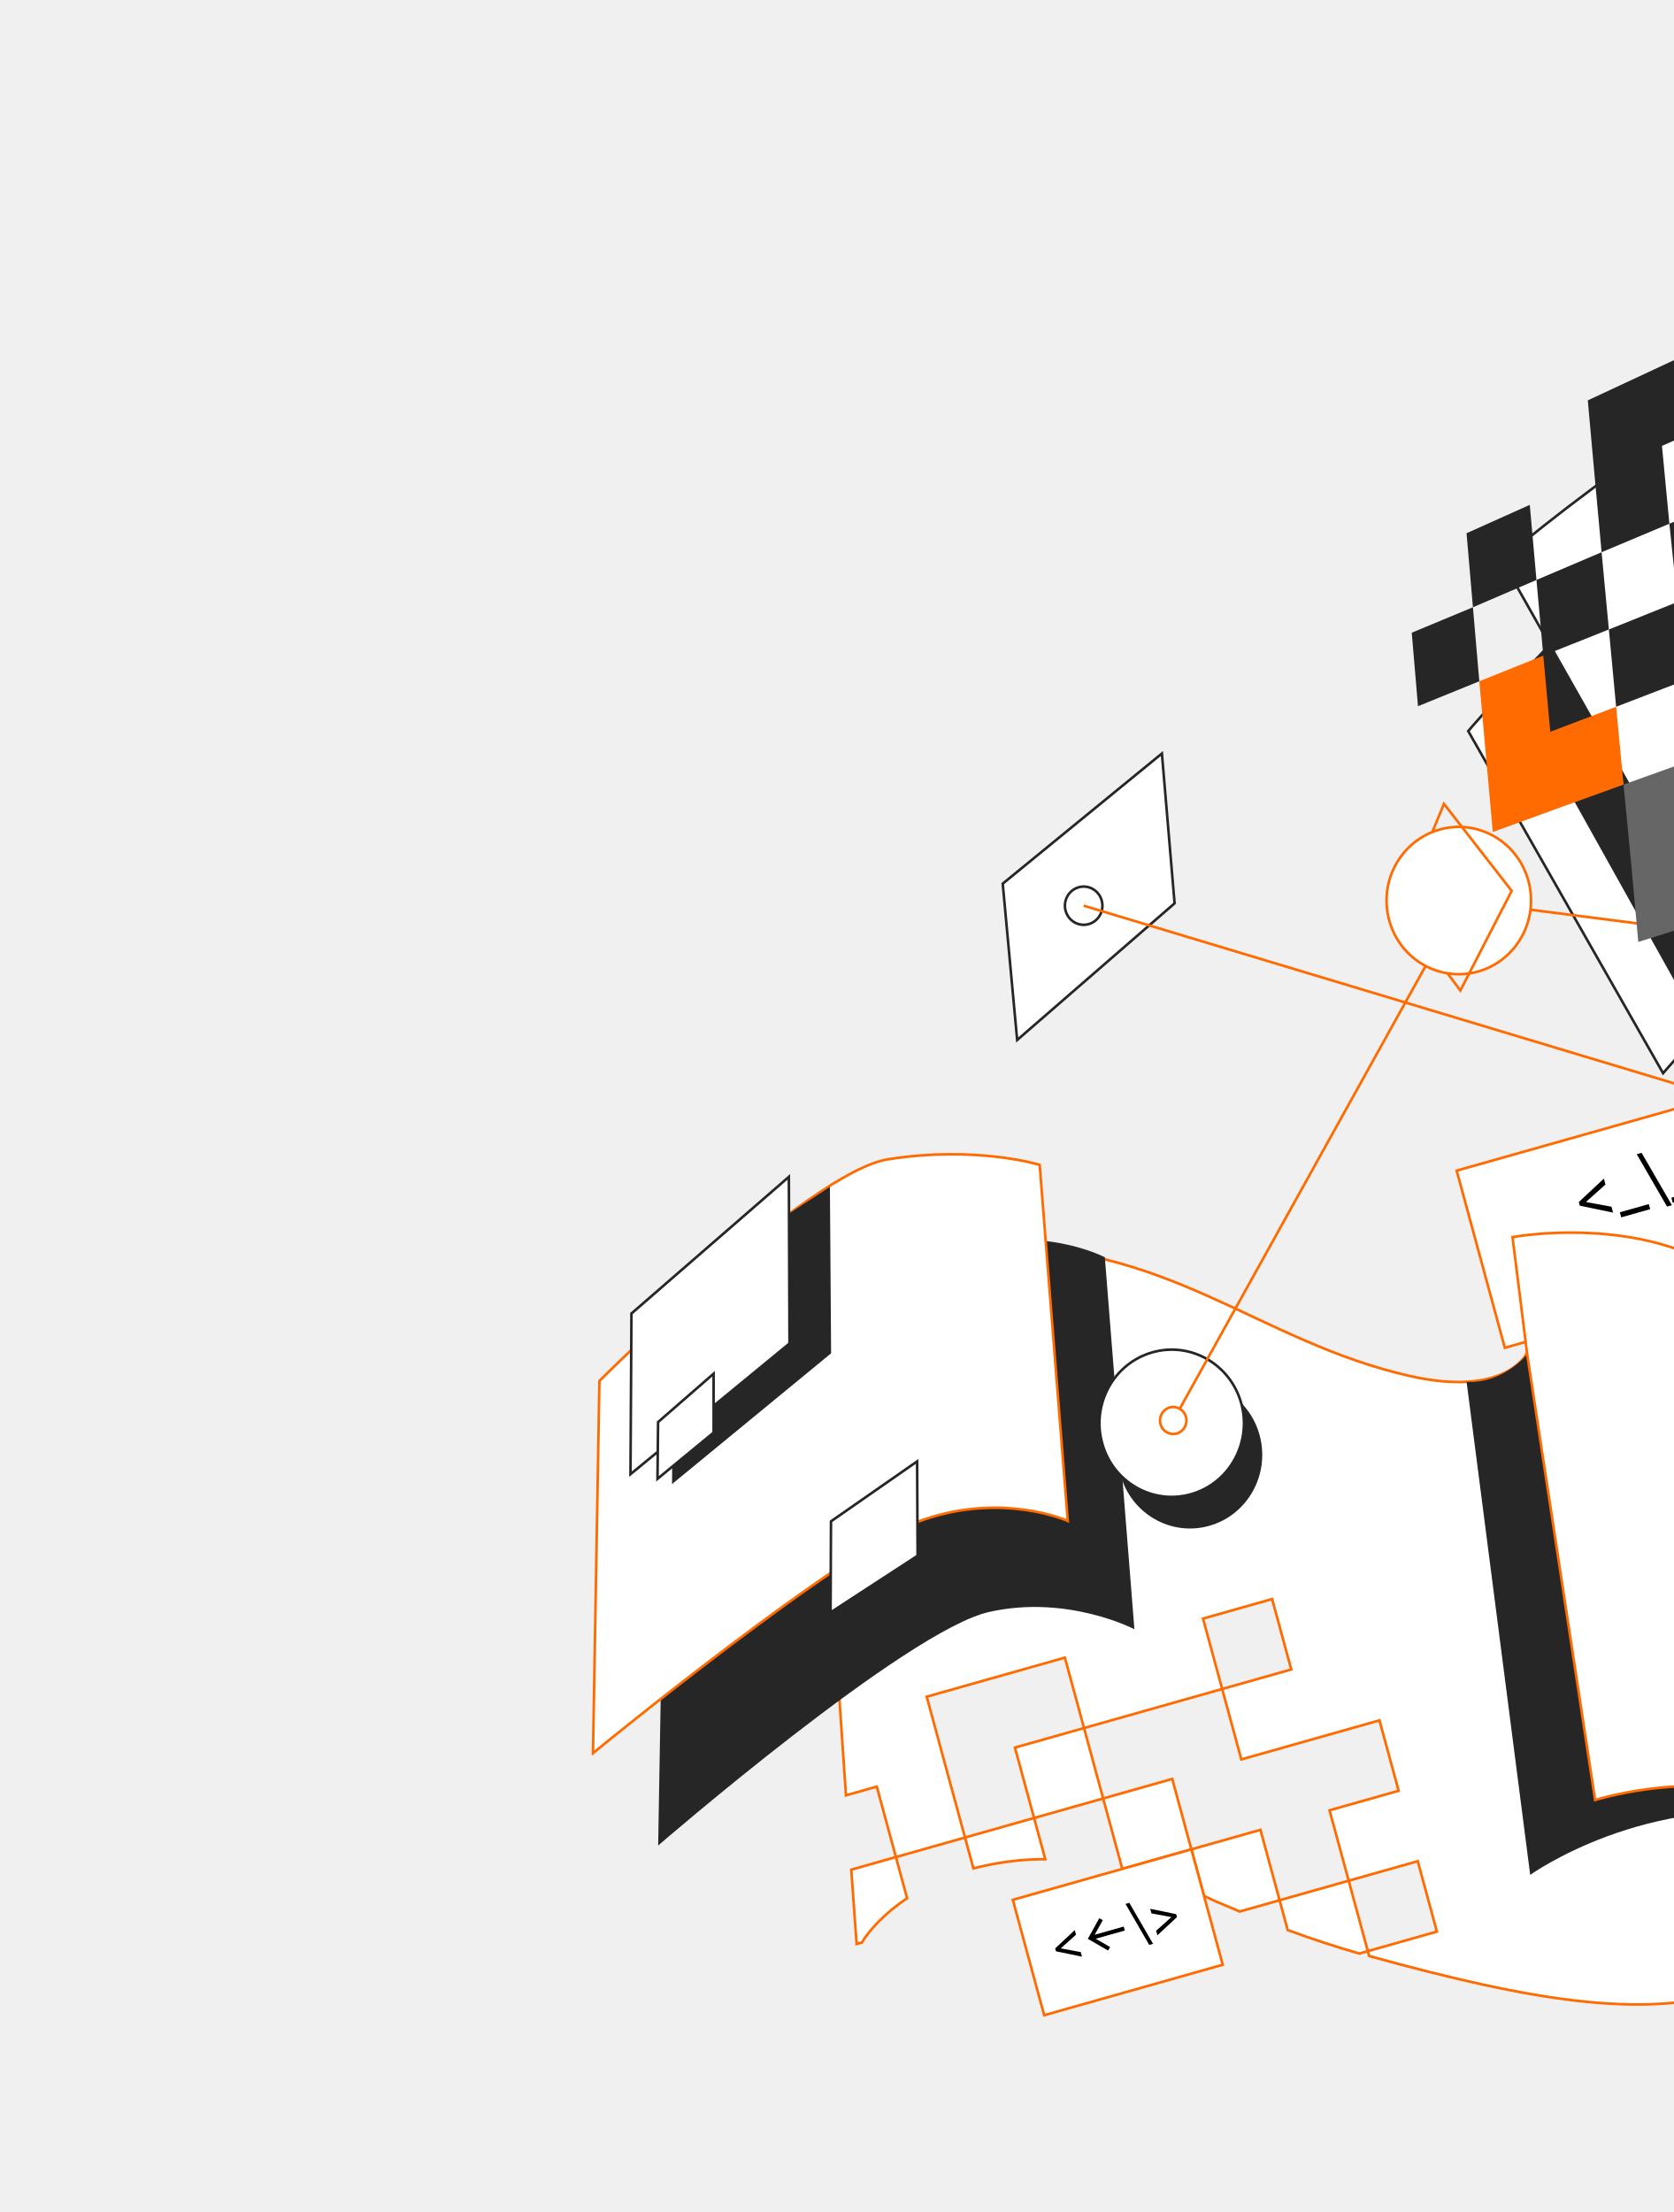
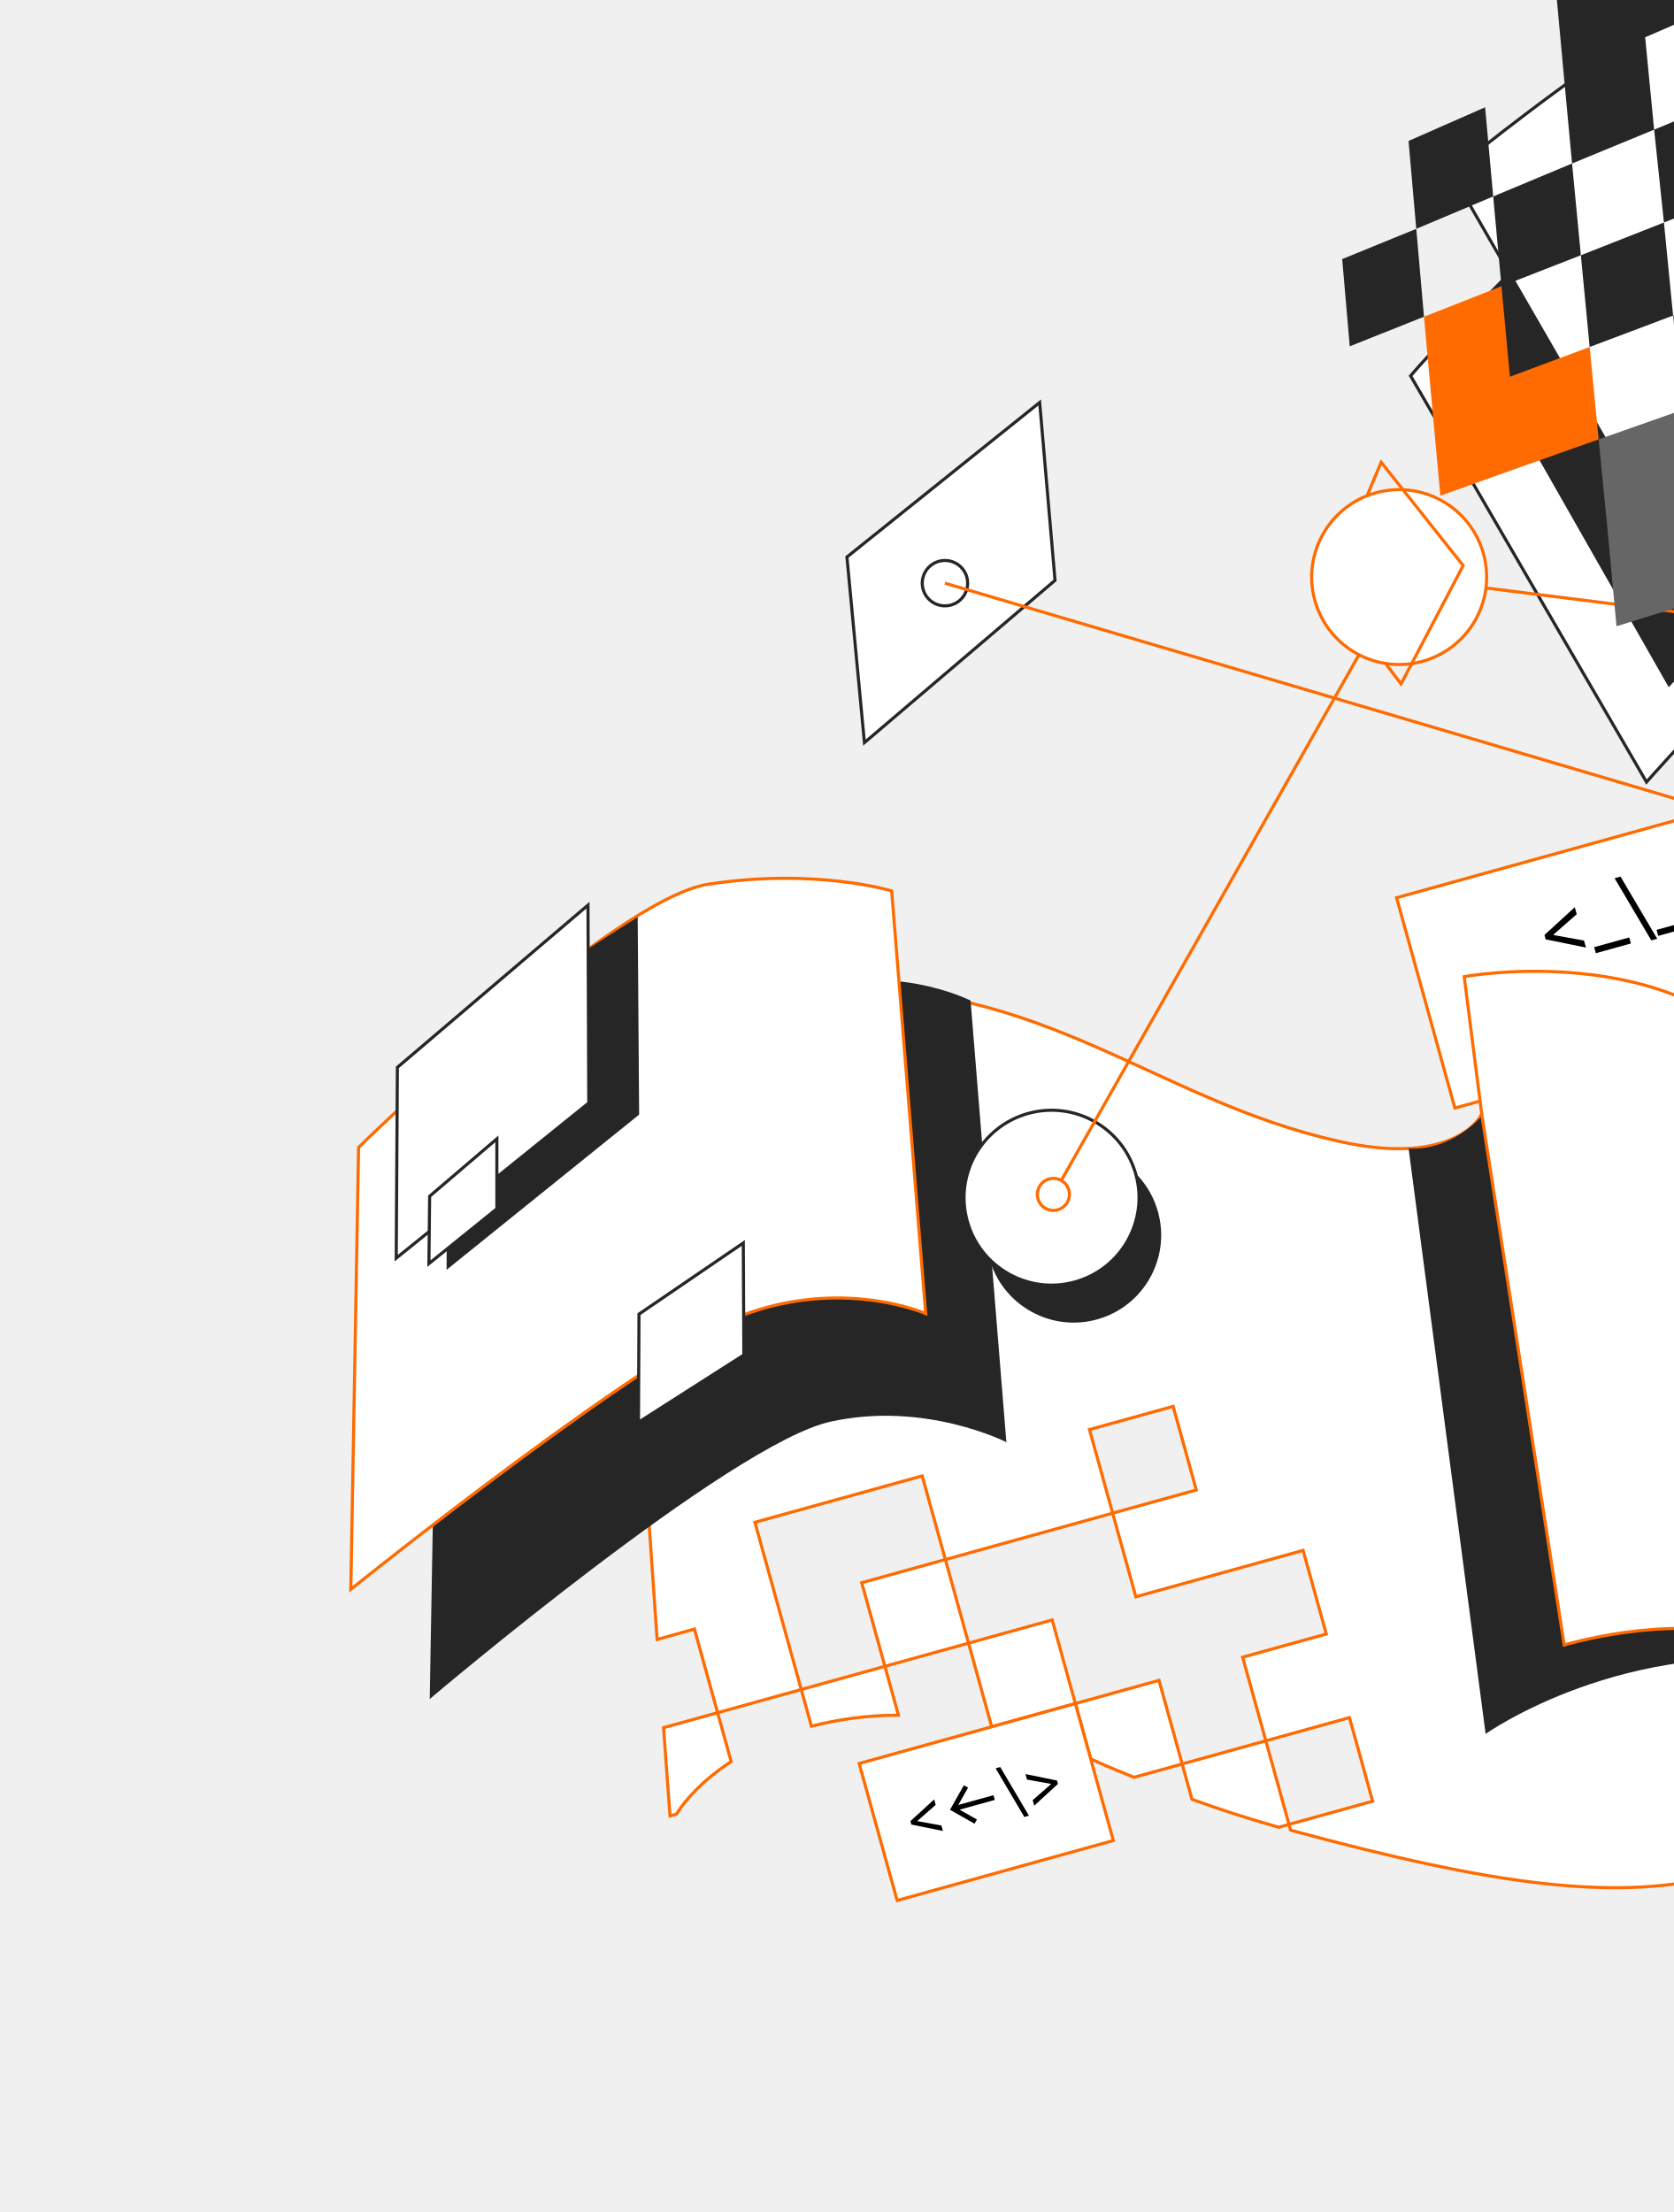
- <svg xmlns="http://www.w3.org/2000/svg" width="662" height="875" viewBox="0 0 662 875" fill="none" version="1.1" id="svg89">
-   <g clip-path="url(#clip0)" id="g82" transform="matrix(0.8258903,0,0,0.842271,119.9587,163.9649)">
-     <path d="m 766.504,80.196 54.935,89.42 c 0,0 -33.107,16.025 -79.941,51.744 -39.789,30.479 -90.172,88.002 -90.172,88.002 L 558,148.674 c 0,0 41.683,-49.358 103.619,-90.907 57.269,-38.611 69.185,-36.162 69.185,-36.162 z" fill="#ffffff" stroke="#262626" stroke-width="1.223" stroke-miterlimit="10" id="path2" />
-     <path d="m 577.835,127.287 82.282,144.573 c 0,0 27.489,-30.357 57.846,-56.304 52.382,-44.379 92.658,-63.213 92.658,-63.213 L 730.479,21.421 c 0.325,0.184 -72.892,18.835 -152.644,105.866 z" fill="#262626" id="path4" />
-     <path d="m 989.606,104.922 c 0,0 -43.846,-33.596 -134.702,-0.467 C 764.047,137.583 665.378,226.57 665.378,226.57 L 574.1,68.328 c 0,0 124.552,-104.38 208.271,-120.737 67.841,-13.325 103.356,5.047 103.356,5.047 z" fill="#ffffff" stroke="#262626" stroke-width="1.223" stroke-miterlimit="10" id="path6" />
-     <path d="M 969.056,34.736 859.587,266.702 553.478,228.275" stroke="#ff6b00" stroke-width="1.223" stroke-miterlimit="10" id="path8" />
-     <path d="m 552.459,355.12 167.477,-46.421 23.058,83.188 -167.477,46.422 z" fill="#ffffff" stroke="#ff6b00" stroke-width="1.223" stroke-miterlimit="10" id="path10" />
-     <path d="m 467.644,697.776 -19.09,5.291 c -4.989,-2.178 -10.162,-4.031 -15.222,-6.464 -0.65,-0.368 -1.229,-0.481 -1.879,-0.849 l -6.065,-21.878 33.089,-9.172 z" fill="#ffffff" stroke="#ff6b00" stroke-width="1.223" stroke-miterlimit="10" id="path12" />
-     <path d="m 509.898,721.677 33.088,-9.172 -9.167,-33.072 -33.088,9.172 -9.167,-33.072 33.088,-9.171 -9.167,-33.072 -33.088,9.171 -33.088,9.172 -9.167,-33.072 33.088,-9.172 -9.167,-33.072 -33.088,9.172 9.167,33.072 -33.088,9.171 -33.088,9.172 -9.167,-33.072 -33.088,9.171 -33.088,9.172 9.167,33.072 9.167,33.071 -33.088,9.172 -9.167,-33.072 -14.763,4.092 -15.442,-222.82 c 0,0 21.921,-32.649 80.819,-34.73 88.221,-3.085 131.52,44.359 204.529,60.557 45.884,10.293 56.063,-10.335 56.063,-10.335 l 29.771,191.454 c 0,0 76.792,-16.628 120.64,34.773 26.021,30.592 -13.091,62.527 -53.56,73.744 -42.251,11.711 -92.223,4.469 -172.226,-17.187 z" fill="#ffffff" stroke="#ff6b00" stroke-width="1.223" stroke-miterlimit="10" id="path14" />
-     <path d="m 509.899,721.677 -4.072,1.128 c -11.294,-3.17 -22.729,-6.849 -34.304,-11.037 l -3.879,-13.992 33.088,-9.171 z" fill="#ffffff" stroke="#ff6b00" stroke-width="1.223" stroke-miterlimit="10" id="path16" />
-     <path d="m 425.389,673.876 -32.325,8.959 c -0.254,0.071 -0.579,-0.113 -0.834,-0.042 l -9.096,-32.818 33.088,-9.171 z" fill="#ffffff" stroke="#ff6b00" stroke-width="1.223" stroke-miterlimit="10" id="path18" />
-     <path d="m 355.405,678.481 c -12.879,0.009 -24.176,1.77 -34.428,4.338 l -4.019,-14.501 33.088,-9.171 z" fill="#ffffff" stroke="#ff6b00" stroke-width="1.223" stroke-miterlimit="10" id="path20" />
-     <path d="m 267.585,717.616 -2.546,0.706 -2.549,-34.906 21.38,-5.926 5.359,19.334 c -10.905,7.132 -18.262,15.198 -21.644,20.792 z" fill="#ffffff" stroke="#ff6b00" stroke-width="1.223" stroke-miterlimit="10" id="path22" />
-     <path d="m 340.879,626.075 33.088,-9.172 9.167,33.072 -33.088,9.172 z" fill="#ffffff" stroke="#ff6b00" stroke-width="1.223" stroke-miterlimit="10" id="path24" />
-     <path d="m 557.213,454.34 30.465,231.532 c 0,0 55.46,-39.206 129.632,-27.714 L 675.995,435.935 c 0,0 -35.226,-27.218 -89.763,5.431 0,0 -11.248,13.802 -29.019,12.974 z" fill="#262626" id="path26" />
-     <path d="m 586.233,441.365 -7.032,-55.031 c 0,0 82.15,-15.1 122.45,35.367 l 42.012,257.369 c 0,0 -4.329,-16.607 -53.984,-31.607 -29.895,-8.972 -70.916,3.22 -70.916,3.22 z" fill="#ffffff" stroke="#ff6b00" stroke-width="1.223" stroke-miterlimit="10" id="path28" />
-     <path d="m 383.94,395.804 c 0,0 -32.01,-16.604 -72.538,-2.631 -40.528,13.973 -138.336,104.091 -138.336,104.091 l -3.073,174.807 c 0,0 119.375,-101.301 158.698,-109.735 37.47,-8.195 69.41,8.155 69.41,8.155 z" fill="#262626" id="path30" />
-     <path d="m 352.725,352.407 c 0,0 -30.22,-9.156 -72.538,-2.631 -38.105,5.905 -138.336,104.091 -138.336,104.091 l -3.073,174.807 c 0,0 120.574,-96.977 158.698,-109.735 38.123,-12.759 68.708,0.679 68.708,0.679 z" fill="#ffffff" stroke="#ff6b00" stroke-width="1.223" stroke-miterlimit="10" id="path32" />
-     <path d="m 252.258,362.722 0.569,78.191 -76.172,61.383 0.437,-81.482 55.619,-45.551 z" fill="#262626" id="path34" />
-     <path d="m 339.867,697.581 85.52,-23.705 15.019,54.187 -85.52,23.705 z" fill="#ffffff" stroke="#ff6b00" stroke-width="1.223" stroke-miterlimit="10" id="path36" />
-     <path d="m 418.5,705.671 -0.377,-1.357 -12.466,-2.536 0.602,2.171 9.499,1.715 -0.106,-0.117 0.094,0.339 0.03,-0.155 -7.26,6.361 0.601,2.171 z m -24.656,-6.172 11.362,19.246 1.832,-0.508 -11.362,-19.246 z m -8.342,21.894 0.949,-1.651 -6.868,-3.887 13.927,-3.86 -0.517,-1.866 -13.927,3.86 3.891,-6.851 -1.668,-0.944 -5.493,9.706 z m -24.973,0.346 12.467,2.536 -0.602,-2.171 -9.499,-1.715 0.105,0.117 -0.094,-0.339 -0.03,0.154 7.261,-6.36 -0.602,-2.171 -9.382,8.592 z" fill="#000000" id="path38" />
-     <path d="m 232.595,358.036 0.314,78.261 -76.172,61.384 0.461,-75.463 z" fill="#ffffff" stroke="#262626" stroke-width="1.223" stroke-miterlimit="10" id="path40" />
-     <path d="m 341.951,293.756 -6.92,-73.417 76.242,-61.129 6.074,70.364 z" fill="#ffffff" stroke="#262626" stroke-width="1.223" stroke-miterlimit="10" id="path42" />
-     <path d="m 376.201,239.335 c -4.78,1.325 -9.727,-1.474 -11.052,-6.251 -1.324,-4.777 1.477,-9.723 6.257,-11.048 4.779,-1.325 9.727,1.474 11.051,6.251 1.324,4.777 -1.477,9.724 -6.256,11.048 z" fill="#ffffff" stroke="#262626" stroke-width="1.223" stroke-miterlimit="10" id="path44" />
-     <path d="m 196.552,450.484 -0.005,27.67 -26.876,21.695 0.287,-26.652 z" fill="#ffffff" stroke="#262626" stroke-width="1.223" stroke-miterlimit="10" id="path46" />
-     <path d="m 294.03,491.677 0.225,44.317 -41.682,26.62 0.199,-42.79 z" fill="#ffffff" stroke="#262626" stroke-width="1.223" stroke-miterlimit="10" id="path48" />
-     <path d="m 433.972,521.922 c -18.414,5.104 -37.478,-5.679 -42.58,-24.084 -5.102,-18.406 5.691,-37.464 24.105,-42.569 18.415,-5.104 37.479,5.679 42.58,24.085 5.102,18.405 -5.69,37.464 -24.105,42.568 z" fill="#262626" id="path50" />
-     <path d="m 425.204,507.094 c -18.415,5.104 -37.479,-5.679 -42.58,-24.084 -5.102,-18.406 5.69,-37.465 24.105,-42.569 18.414,-5.104 37.478,5.679 42.58,24.085 5.102,18.405 -5.691,37.464 -24.105,42.568 z" fill="#ffffff" stroke="#262626" stroke-width="1.223" stroke-miterlimit="10" id="path52" />
-     <path d="M 415.964,473.768 548.818,239.155" stroke="#ff6b00" stroke-width="1.223" stroke-miterlimit="10" id="path54" />
-     <path d="m 562.716,261.601 c -18.414,5.104 -37.478,-5.679 -42.58,-24.084 -5.101,-18.406 5.691,-37.464 24.105,-42.569 18.415,-5.104 37.479,5.679 42.58,24.085 5.102,18.405 -5.69,37.464 -24.105,42.568 z" fill="#ffffff" stroke="#ff6b00" stroke-width="1.223" stroke-miterlimit="10" id="path56" />
-     <path d="m 540.748,196.191 5.621,-13.338 32.433,40.869 -24.575,46.807 -6.031,-7.916" stroke="#ff6b00" stroke-width="1.223" stroke-miterlimit="10" id="path58" />
-     <path d="m 711.635,343.809 -0.481,-1.735 -15.937,-3.241 0.769,2.775 12.144,2.192 -0.135,-0.149 0.12,0.433 0.039,-0.197 -9.282,8.13 0.769,2.776 z m -28.719,16.367 0.661,2.386 13.879,-3.847 -0.661,-2.386 z m -13.806,3.827 0.662,2.385 13.878,-3.847 -0.661,-2.385 z m -13.805,3.827 0.661,2.385 13.879,-3.847 -0.661,-2.385 z m -16.606,-20.43 14.525,24.602 2.343,-0.649 -14.526,-24.603 z m -8.083,27.273 0.661,2.385 13.879,-3.847 -0.661,-2.385 z m -19.179,-3.091 15.937,3.242 -0.769,-2.775 -12.143,-2.192 0.134,0.149 -0.12,-0.433 -0.038,0.197 9.282,-8.13 -0.77,-2.776 -11.994,10.984 z" fill="#000000" id="path60" />
-     <path d="m 418.393,478.574 c -3.373,0.935 -6.866,-1.041 -7.801,-4.413 -0.934,-3.372 1.043,-6.863 4.417,-7.798 3.373,-0.936 6.866,1.04 7.801,4.412 0.934,3.372 -1.043,6.864 -4.417,7.799 z" fill="#ffffff" stroke="#ff6b00" stroke-width="1.223" stroke-miterlimit="10" id="path62" />
-     <path d="m 661.841,124.821 34.024,-12.718 -4.089,-37.493 35.085,-13.834 4.23,38.002 36.498,-13.678 4.328,39.344 -36.71,12.915 -35.692,12.633 3.975,38.072 -34.376,11.446 3.65,37.889 -33.315,10.33 -3.439,-37.126 -3.622,-36.8 32.962,-11.602 z" fill="#666666" id="path64" />
-     <path d="m 658.219,88.021 -3.877,-36.73 33.671,-13.99 3.763,37.309 z" fill="#262626" id="path66" />
-     <path d="m 628.836,137.257 -3.482,-36.291 32.865,-12.945 3.622,36.801 z" fill="#262626" id="path68" />
-     <path d="m 593.947,113.233 -3.27,-35.528 31.196,-13.03 3.482,36.291 z" fill="#262626" id="path70" />
-     <path d="m 597.288,149.016 31.548,-11.759 3.553,36.546 -31.945,11.32 -30.672,10.967 -3.27,-35.528 -3.199,-35.274 30.644,-12.055 z" fill="#ff6b00" id="path72" />
-     <path d="M 654.342,51.291 621.874,64.674 618.533,28.892 615.263,-6.637 647.125,-21.221 680.443,-36.483 684.32,0.247 650.79,14.745 Z" fill="#262626" id="path74" />
-     <path d="m 557.186,55.758 30.292,-13.327 3.199,35.274 -30.433,12.819 z" fill="#262626" id="path76" />
-     <path d="m 533.93,136.991 -2.988,-34.511 29.301,-11.957 3.059,34.765 z" fill="#262626" id="path78" />
-     <path d="M 373.801,230.686 936.759,396.803" stroke="#ff6b00" stroke-width="1.223" stroke-miterlimit="10" id="path80" />
+ <svg xmlns="http://www.w3.org/2000/svg" width="662" height="875" viewBox="0 0 662 875" fill="none">
+   <g clip-path="url(#clip0)">
+     <path d="M766.504 80.196L821.439 169.616C821.439 169.616 788.332 185.641 741.498 221.36C701.709 251.839 651.326 309.362 651.326 309.362L558 148.674C558 148.674 599.683 99.316 661.619 57.767C718.888 19.155 730.804 21.605 730.804 21.605L766.504 80.196Z" fill="white" stroke="#262626" stroke-width="1.223" stroke-miterlimit="10" />
+     <path d="M577.835 127.287L660.117 271.86C660.117 271.86 687.606 241.503 717.963 215.556C770.345 171.177 810.621 152.343 810.621 152.343L730.479 21.421C730.804 21.605 657.587 40.256 577.835 127.287Z" fill="#262626" />
+     <path d="M989.606 104.922C989.606 104.922 945.76 71.326 854.904 104.455C764.047 137.583 665.378 226.57 665.378 226.57L574.1 68.328C574.1 68.328 698.652 -36.052 782.371 -52.409C850.212 -65.734 885.727 -47.362 885.727 -47.362L989.606 104.922Z" fill="white" stroke="#262626" stroke-width="1.223" stroke-miterlimit="10" />
+     <path d="M969.056 34.736L859.587 266.702L553.478 228.275" stroke="#FF6B00" stroke-width="1.223" stroke-miterlimit="10" />
+     <path d="M552.459 355.12L719.936 308.699L742.994 391.887L575.517 438.309L552.459 355.12Z" fill="white" stroke="#FF6B00" stroke-width="1.223" stroke-miterlimit="10" />
+     <path d="M467.644 697.776L448.554 703.067C443.565 700.889 438.392 699.036 433.332 696.603C432.682 696.235 432.103 696.122 431.453 695.754L425.388 673.876L458.477 664.704L467.644 697.776Z" fill="white" stroke="#FF6B00" stroke-width="1.223" stroke-miterlimit="10" />
+     <path d="M509.898 721.677L542.986 712.505L533.819 679.433L500.731 688.605L491.564 655.533L524.652 646.362L515.485 613.29L482.397 622.461L449.309 631.633L440.142 598.561L473.23 589.389L464.063 556.317L430.975 565.489L440.142 598.561L407.054 607.732L373.966 616.904L364.799 583.832L331.711 593.003L298.623 602.175L307.79 635.247L316.957 668.318L283.869 677.49L274.702 644.418L259.939 648.51L244.497 425.69C244.497 425.69 266.418 393.041 325.316 390.96C413.537 387.875 456.836 435.319 529.845 451.517C575.729 461.81 585.908 441.182 585.908 441.182L615.679 632.636C615.679 632.636 692.471 616.008 736.319 667.409C762.34 698.001 723.228 729.936 682.759 741.153C640.508 752.864 590.536 745.622 510.533 723.966L509.898 721.677Z" fill="white" stroke="#FF6B00" stroke-width="1.223" stroke-miterlimit="10" />
+     <path d="M509.899 721.677L505.827 722.805C494.533 719.635 483.098 715.956 471.523 711.768L467.644 697.776L500.732 688.605L509.899 721.677Z" fill="white" stroke="#FF6B00" stroke-width="1.223" stroke-miterlimit="10" />
+     <path d="M425.389 673.876L393.064 682.835C392.81 682.906 392.485 682.722 392.23 682.793L383.134 649.975L416.222 640.804L425.389 673.876Z" fill="white" stroke="#FF6B00" stroke-width="1.223" stroke-miterlimit="10" />
+     <path d="M355.405 678.481C342.526 678.49 331.229 680.251 320.977 682.819L316.958 668.318L350.046 659.147L355.405 678.481Z" fill="white" stroke="#FF6B00" stroke-width="1.223" stroke-miterlimit="10" />
+     <path d="M267.585 717.616L265.039 718.322L262.49 683.416L283.87 677.49L289.229 696.824C278.324 703.956 270.967 712.022 267.585 717.616Z" fill="white" stroke="#FF6B00" stroke-width="1.223" stroke-miterlimit="10" />
+     <path d="M340.879 626.075L373.967 616.903L383.134 649.975L350.046 659.147L340.879 626.075Z" fill="white" stroke="#FF6B00" stroke-width="1.223" stroke-miterlimit="10" />
+     <path d="M557.213 454.34L587.678 685.872C587.678 685.872 643.138 646.666 717.31 658.158L675.995 435.935C675.995 435.935 640.769 408.717 586.232 441.366C586.232 441.366 574.984 455.168 557.213 454.34Z" fill="#262626" />
+     <path d="M586.233 441.365L579.201 386.334C579.201 386.334 661.351 371.234 701.651 421.701L743.663 679.07C743.663 679.07 739.334 662.463 689.679 647.463C659.784 638.491 618.763 650.683 618.763 650.683L586.233 441.365Z" fill="white" stroke="#FF6B00" stroke-width="1.223" stroke-miterlimit="10" />
+     <path d="M383.94 395.804C383.94 395.804 351.93 379.2 311.402 393.173C270.874 407.146 173.066 497.264 173.066 497.264L169.993 672.071C169.993 672.071 289.368 570.77 328.691 562.336C366.161 554.141 398.101 570.491 398.101 570.491L383.94 395.804Z" fill="#262626" />
+     <path d="M352.725 352.407C352.725 352.407 322.505 343.251 280.187 349.776C242.082 355.681 141.851 453.867 141.851 453.867L138.778 628.674C138.778 628.674 259.352 531.697 297.476 518.939C335.599 506.18 366.184 519.618 366.184 519.618L352.725 352.407Z" fill="white" stroke="#FF6B00" stroke-width="1.223" stroke-miterlimit="10" />
+     <path d="M252.258 362.722L252.827 440.913L176.655 502.296L177.092 420.814L232.711 375.263L252.258 362.722Z" fill="#262626" />
+     <path d="M339.867 697.581L425.387 673.876L440.406 728.063L354.886 751.768L339.867 697.581Z" fill="white" stroke="#FF6B00" stroke-width="1.223" stroke-miterlimit="10" />
+     <path d="M418.5 705.671L418.123 704.314L405.657 701.778L406.259 703.949L415.758 705.664L415.652 705.547L415.746 705.886L415.776 705.731L408.516 712.092L409.117 714.263L418.5 705.671ZM393.844 699.499L405.206 718.745L407.038 718.237L395.676 698.991L393.844 699.499ZM385.502 721.393L386.451 719.742L379.583 715.855L393.51 711.995L392.993 710.129L379.066 713.989L382.957 707.138L381.289 706.194L375.796 715.9L385.502 721.393ZM360.529 721.739L372.996 724.275L372.394 722.104L362.895 720.389L363 720.506L362.906 720.167L362.876 720.321L370.137 713.961L369.535 711.79L360.153 720.382L360.529 721.739Z" fill="black" />
+     <path d="M232.595 358.036L232.909 436.297L156.737 497.681L157.198 422.218L232.595 358.036Z" fill="white" stroke="#262626" stroke-width="1.223" stroke-miterlimit="10" />
+     <path d="M341.951 293.756L335.031 220.339L411.273 159.21L417.347 229.574L341.951 293.756Z" fill="white" stroke="#262626" stroke-width="1.223" stroke-miterlimit="10" />
+     <path d="M376.201 239.335C371.421 240.66 366.474 237.861 365.149 233.084C363.825 228.307 366.626 223.361 371.406 222.036C376.185 220.711 381.133 223.51 382.457 228.287C383.781 233.064 380.98 238.011 376.201 239.335Z" fill="white" stroke="#262626" stroke-width="1.223" stroke-miterlimit="10" />
+     <path d="M196.552 450.484L196.547 478.154L169.671 499.849L169.958 473.197L196.552 450.484Z" fill="white" stroke="#262626" stroke-width="1.223" stroke-miterlimit="10" />
+     <path d="M294.03 491.677L294.255 535.994L252.573 562.614L252.772 519.824L294.03 491.677Z" fill="white" stroke="#262626" stroke-width="1.223" stroke-miterlimit="10" />
+     <path d="M433.972 521.922C415.558 527.026 396.494 516.243 391.392 497.838C386.29 479.432 397.083 460.374 415.497 455.269C433.912 450.165 452.976 460.948 458.077 479.354C463.179 497.759 452.387 516.818 433.972 521.922Z" fill="#262626" />
+     <path d="M425.204 507.094C406.789 512.198 387.725 501.415 382.624 483.01C377.522 464.604 388.314 445.545 406.729 440.441C425.143 435.337 444.207 446.12 449.309 464.526C454.411 482.931 443.618 501.99 425.204 507.094Z" fill="white" stroke="#262626" stroke-width="1.223" stroke-miterlimit="10" />
+     <path d="M415.964 473.768L548.818 239.155" stroke="#FF6B00" stroke-width="1.223" stroke-miterlimit="10" />
+     <path d="M562.716 261.601C544.302 266.705 525.238 255.922 520.136 237.517C515.035 219.111 525.827 200.053 544.241 194.948C562.656 189.844 581.72 200.627 586.821 219.033C591.923 237.438 581.131 256.497 562.716 261.601Z" fill="white" stroke="#FF6B00" stroke-width="1.223" stroke-miterlimit="10" />
+     <path d="M540.748 196.191L546.369 182.853L578.802 223.722L554.227 270.529L548.196 262.613" stroke="#FF6B00" stroke-width="1.223" stroke-miterlimit="10" />
+     <path d="M711.635 343.809L711.154 342.074L695.217 338.833L695.986 341.608L708.13 343.8L707.995 343.651L708.115 344.084L708.154 343.887L698.872 352.017L699.641 354.793L711.635 343.809ZM682.916 360.176L683.577 362.562L697.456 358.715L696.795 356.329L682.916 360.176ZM669.11 364.003L669.772 366.388L683.65 362.541L682.989 360.156L669.11 364.003ZM655.305 367.83L655.966 370.215L669.845 366.368L669.184 363.983L655.305 367.83ZM638.699 347.4L653.224 372.002L655.567 371.353L641.041 346.75L638.699 347.4ZM630.616 374.673L631.277 377.058L645.156 373.211L644.495 370.826L630.616 374.673ZM611.437 371.582L627.374 374.824L626.605 372.049L614.462 369.857L614.596 370.006L614.476 369.573L614.438 369.77L623.72 361.64L622.95 358.864L610.956 369.848L611.437 371.582Z" fill="black" />
+     <path d="M418.393 478.574C415.02 479.509 411.527 477.533 410.592 474.161C409.658 470.789 411.635 467.298 415.009 466.363C418.382 465.427 421.875 467.403 422.81 470.775C423.744 474.147 421.767 477.639 418.393 478.574Z" fill="white" stroke="#FF6B00" stroke-width="1.223" stroke-miterlimit="10" />
+     <path d="M661.841 124.821L695.865 112.103L691.776 74.61L726.861 60.776L731.091 98.778L767.589 85.1L771.917 124.444L735.207 137.359L699.515 149.992L703.49 188.064L669.114 199.51L672.764 237.399L639.449 247.729L636.01 210.603L632.388 173.803L665.35 162.201L661.841 124.821Z" fill="#666666" />
+     <path d="M658.219 88.021L654.342 51.291L688.013 37.301L691.776 74.61L658.219 88.021Z" fill="#262626" />
+     <path d="M628.836 137.257L625.354 100.966L658.219 88.021L661.841 124.822L628.836 137.257Z" fill="#262626" />
+     <path d="M593.947 113.233L590.677 77.705L621.873 64.675L625.355 100.966L593.947 113.233Z" fill="#262626" />
+     <path d="M597.288 149.016L628.836 137.257L632.389 173.803L600.444 185.123L569.772 196.09L566.502 160.562L563.303 125.288L593.947 113.233L597.288 149.016Z" fill="#FF6B00" />
+     <path d="M654.342 51.291L621.874 64.674L618.533 28.892L615.263 -6.637L647.125 -21.221L680.443 -36.483L684.32 0.247L650.79 14.745L654.342 51.291Z" fill="#262626" />
+     <path d="M557.186 55.758L587.478 42.431L590.677 77.705L560.244 90.523L557.186 55.758Z" fill="#262626" />
+     <path d="M533.93 136.991L530.942 102.48L560.243 90.523L563.302 125.288L533.93 136.991Z" fill="#262626" />
+     <path d="M373.801 230.686L936.759 396.803" stroke="#FF6B00" stroke-width="1.223" stroke-miterlimit="10" />
  </g>
-   <defs id="defs87">
+   <defs>
    <clipPath id="clip0">
-       <rect width="1003.13" height="769.271" fill="white" transform="matrix(-0.963665 0.267112 0.267112 0.963665 966.682 -135)" id="rect84" />
+       <rect width="1003.13" height="769.271" fill="white" transform="matrix(-0.963665 0.267112 0.267112 0.963665 966.682 -135)" />
    </clipPath>
  </defs>
</svg>
